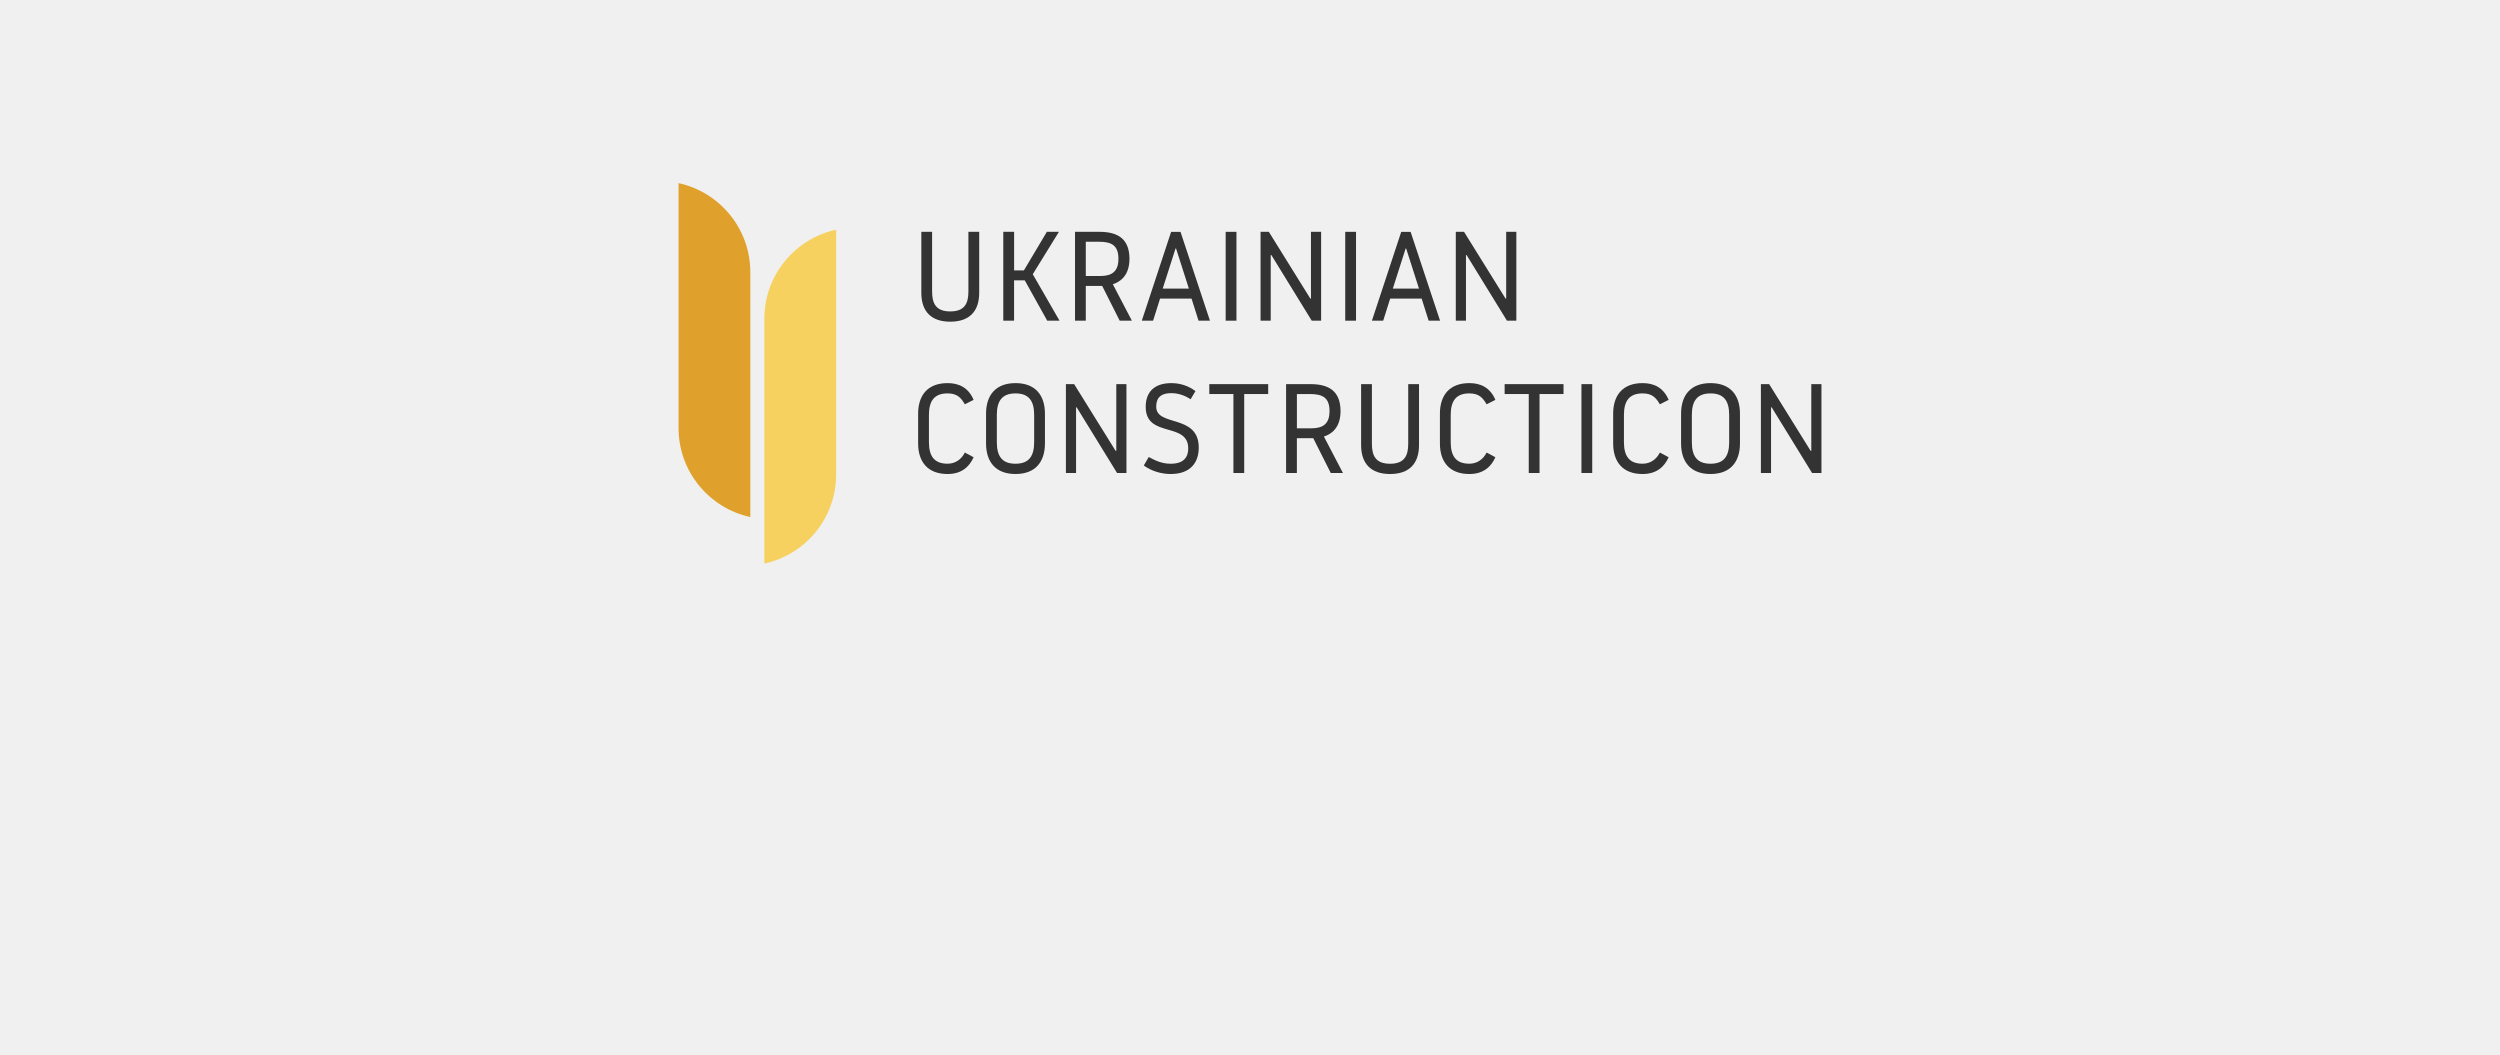
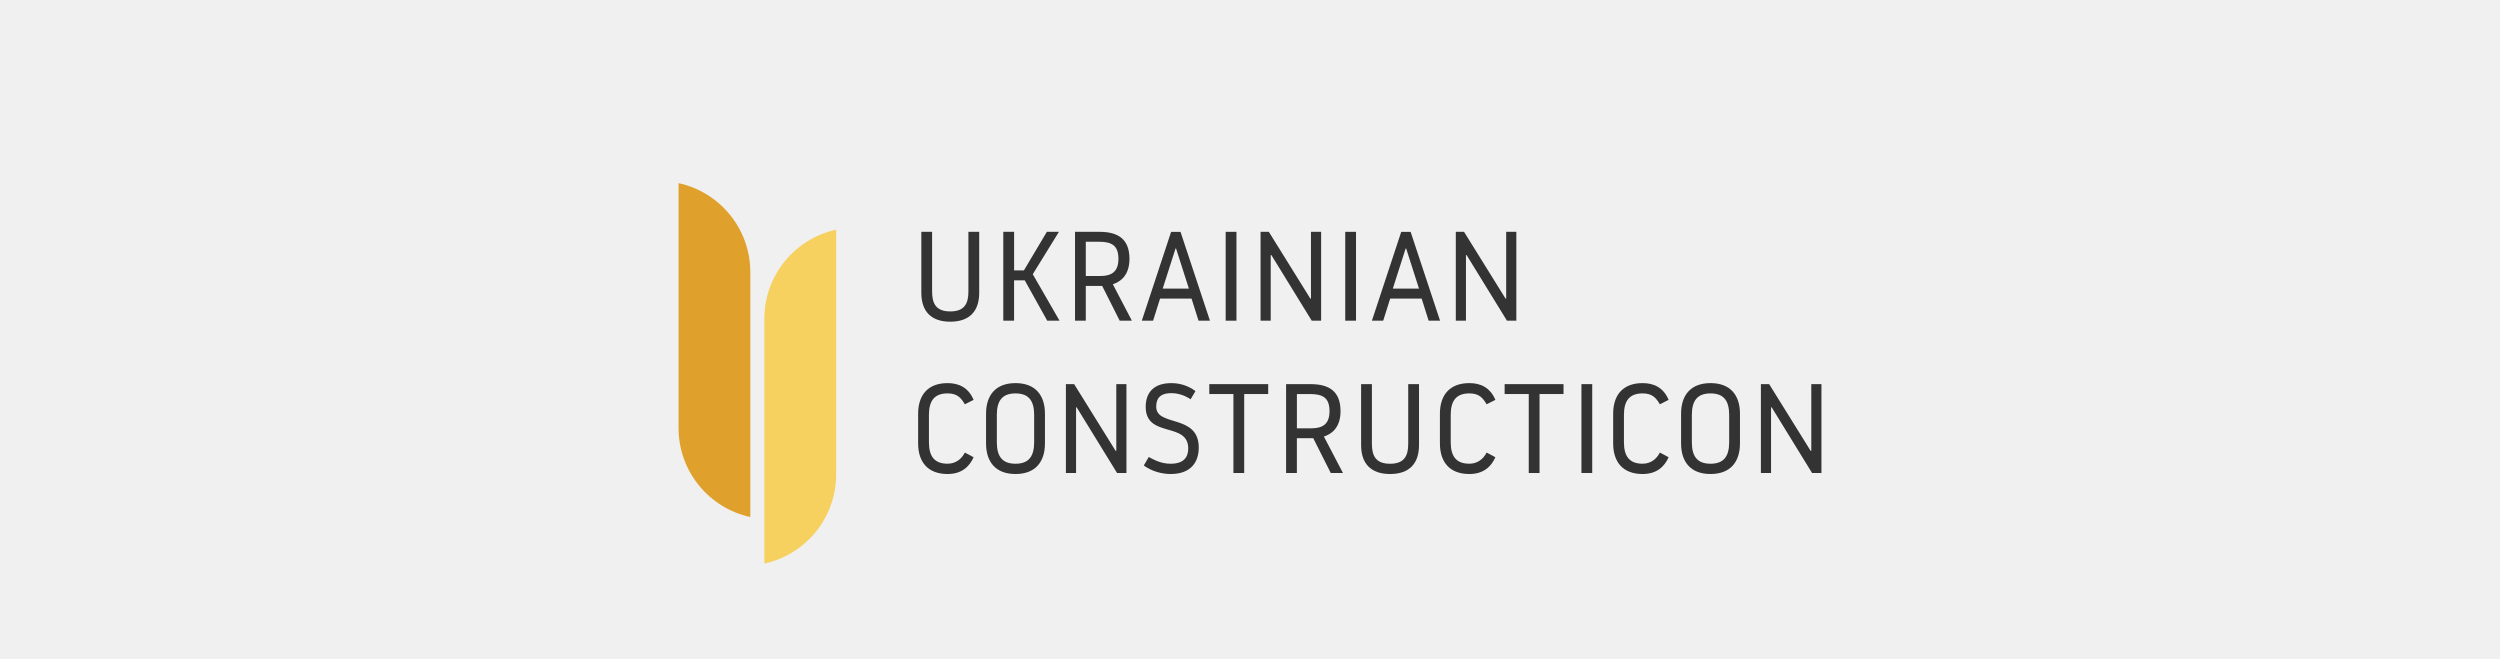
- <svg xmlns="http://www.w3.org/2000/svg" version="1.1" id="Layer_1" x="0px" y="0px" viewBox="0 180 1366 576" style="enable-background:new 0 0 1366 768;" xml:space="preserve">
+ <svg xmlns="http://www.w3.org/2000/svg" version="1.1" id="Layer_1" x="0px" y="0px" viewBox="0 180 1366 360" style="enable-background:new 0 0 1366 768;" xml:space="preserve">
  <style type="text/css">
	.st0{fill:#333333;}
	.st1{fill:#E0A12C;}
	.st2{fill:#F6D160;}
	.st3{fill:none;}
	.st4{fill:#1A1A1A;}
	.st5{fill:#FFFFFF;}
</style>
  <g>
    <g>
      <path class="st0" d="M503.41,339.96v-33.29h5.89v32.6c0,6.52,2.08,10.89,9.92,10.89c7.84,0,9.92-4.37,9.92-10.89v-32.6h5.9v33.29    c0,10.13-5.34,15.81-15.81,15.81C508.75,355.78,503.41,350.09,503.41,339.96z" />
      <path class="st0" d="M548.21,306.67h5.9v21.09h5.34L572,306.67h6.59l-14.29,23.17l14.63,25.39h-6.73l-12.28-22.06h-5.83v22.06    h-5.9V306.67z" />
      <path class="st0" d="M587.39,306.67h13.45c10.13,0,16.3,4.02,16.3,14.77c0,9.64-5.62,12.76-9.09,13.87l10.41,19.91h-6.66l-9.57-19    h-8.95v19h-5.89V306.67z M593.28,330.81h7.91c6.31,0,9.92-2.43,9.92-9.36c0-7.42-3.75-9.36-10.68-9.36h-7.15V330.81z" />
      <path class="st0" d="M633.86,343.16l-3.81,12.07h-6.17l16.02-48.55h5.13l16.09,48.55c0,0,0,0-6.24,0l-3.82-12.07H633.86z     M642.32,315.76l-7.01,21.92h14.29l-7.01-21.92H642.32z" />
      <path class="st0" d="M669.71,306.67h5.89v48.55h-5.89V306.67z" />
      <path class="st0" d="M688.78,306.67h4.51l22.68,36.48h0.34v-36.48h5.55v48.55h-5.13l-22.06-35.86h-0.35v35.86h-5.55V306.67z" />
      <path class="st0" d="M735.04,306.67h5.89v48.55h-5.89V306.67z" />
      <path class="st0" d="M759.59,343.16l-3.81,12.07h-6.17l16.02-48.55h5.13l16.09,48.55c0,0,0,0-6.24,0l-3.82-12.07H759.59z     M768.05,315.76l-7.01,21.92h14.29l-7.01-21.92H768.05z" />
      <path class="st0" d="M795.44,306.67h4.51l22.68,36.48h0.35v-36.48h5.55v48.55h-5.13l-22.06-35.86h-0.34v35.86h-5.55V306.67z" />
      <path class="st0" d="M501.67,422.28v-16.23c0-10.13,5.27-16.72,16.09-16.72c6.17,0,11.38,2.43,14.22,9.15l-4.79,2.43    c-2.08-3.54-4.16-5.96-9.43-5.96c-7.42,0-10.19,4.3-10.19,11.79v14.84c0,7.49,2.77,11.79,10.19,11.79c4.23,0,7.56-2.36,9.43-6.1    l4.79,2.57c-2.15,4.79-6.17,9.16-14.22,9.16C506.95,439,501.67,432.41,501.67,422.28z" />
      <path class="st0" d="M538.78,422.28v-16.23c0-10.13,5.27-16.72,16.09-16.72c10.82,0,16.09,6.59,16.09,16.72v16.23    c0,10.13-5.27,16.72-16.09,16.72C544.05,439,538.78,432.41,538.78,422.28z M565.06,421.59v-14.84c0-7.49-2.7-11.79-10.2-11.79    c-7.49,0-10.19,4.3-10.19,11.79v14.84c0,7.49,2.7,11.79,10.19,11.79C562.36,433.38,565.06,429.08,565.06,421.59z" />
      <path class="st0" d="M582.4,389.89h4.51l22.68,36.48h0.35v-36.48h5.55v48.55h-5.13l-22.06-35.86h-0.34v35.86h-5.55V389.89z" />
      <path class="st0" d="M649.25,425.06c0-14.84-23.24-5.48-23.24-22.75c0-8.32,4.92-12.97,14.01-12.97c4.79,0,9.36,1.46,13.18,4.37    l-2.64,4.44c-3.81-2.5-7.49-3.33-10.54-3.33c-6.8,0-8.26,3.54-8.26,7.42c0,11.1,23.24,3.82,23.24,22.33    c0,7.91-4.3,14.43-15.33,14.43c-5.13,0-10.54-1.6-14.7-4.65l2.7-4.65c3.47,1.87,7.01,3.68,12,3.68    C646.89,433.38,649.25,429.71,649.25,425.06z" />
      <path class="st0" d="M679.84,438.45h-5.9V395.3h-13.18v-5.41h32.18v5.41h-13.11V438.45z" />
      <path class="st0" d="M702.72,389.89h13.45c10.13,0,16.3,4.02,16.3,14.77c0,9.64-5.62,12.76-9.09,13.87l10.41,19.91h-6.66l-9.57-19    h-8.95v19h-5.89V389.89z M708.62,414.03h7.91c6.31,0,9.92-2.43,9.92-9.36c0-7.42-3.75-9.36-10.68-9.36h-7.15V414.03z" />
      <path class="st0" d="M743.71,423.19v-33.29h5.9v32.6c0,6.52,2.08,10.89,9.92,10.89c7.84,0,9.92-4.37,9.92-10.89v-32.6h5.9v33.29    c0,10.13-5.34,15.81-15.81,15.81C749.05,439,743.71,433.31,743.71,423.19z" />
      <path class="st0" d="M786.77,422.28v-16.23c0-10.13,5.27-16.72,16.09-16.72c6.17,0,11.38,2.43,14.22,9.15l-4.79,2.43    c-2.08-3.54-4.16-5.96-9.43-5.96c-7.42,0-10.19,4.3-10.19,11.79v14.84c0,7.49,2.77,11.79,10.19,11.79c4.23,0,7.56-2.36,9.43-6.1    l4.79,2.57c-2.15,4.79-6.17,9.16-14.22,9.16C792.04,439,786.77,432.41,786.77,422.28z" />
      <path class="st0" d="M841.21,438.45h-5.9V395.3h-13.18v-5.41h32.18v5.41h-13.11V438.45z" />
      <path class="st0" d="M864.1,389.89h5.89v48.55h-5.89V389.89z" />
      <path class="st0" d="M881.43,422.28v-16.23c0-10.13,5.27-16.72,16.09-16.72c6.17,0,11.38,2.43,14.22,9.15l-4.79,2.43    c-2.08-3.54-4.16-5.96-9.43-5.96c-7.42,0-10.2,4.3-10.2,11.79v14.84c0,7.49,2.78,11.79,10.2,11.79c4.23,0,7.56-2.36,9.43-6.1    l4.79,2.57c-2.15,4.79-6.17,9.16-14.22,9.16C886.71,439,881.43,432.41,881.43,422.28z" />
      <path class="st0" d="M918.54,422.28v-16.23c0-10.13,5.27-16.72,16.09-16.72c10.82,0,16.09,6.59,16.09,16.72v16.23    c0,10.13-5.27,16.72-16.09,16.72C923.81,439,918.54,432.41,918.54,422.28z M944.82,421.59v-14.84c0-7.49-2.7-11.79-10.19-11.79    c-7.49,0-10.2,4.3-10.2,11.79v14.84c0,7.49,2.71,11.79,10.2,11.79C942.12,433.38,944.82,429.08,944.82,421.59z" />
      <path class="st0" d="M962.16,389.89h4.51l22.68,36.48h0.34v-36.48h5.55v48.55h-5.13l-22.06-35.86h-0.35v35.86h-5.55V389.89z" />
    </g>
    <path class="st1" d="M409.98,328.74v133.77c-22.42-4.85-39.22-24.79-39.22-48.67V280.07C393.18,284.91,409.98,304.86,409.98,328.74   z" />
    <path class="st2" d="M456.87,305.49c-22.42,4.85-39.22,24.8-39.22,48.67v133.77c22.42-4.85,39.22-24.79,39.22-48.67V305.49" />
  </g>
  <path class="st3" d="M495.16,328.74v133.77c-22.42-4.85-39.22-24.79-39.22-48.67V280.07C478.36,284.91,495.16,304.86,495.16,328.74z  " />
  <rect x="-10" y="842" class="st4" width="1366" height="768" />
  <g>
    <g>
      <path class="st5" d="M493.41,1181.96v-33.29h5.89v32.6c0,6.52,2.08,10.89,9.92,10.89s9.92-4.37,9.92-10.89v-32.6h5.9v33.29    c0,10.13-5.34,15.81-15.81,15.81C498.75,1197.78,493.41,1192.09,493.41,1181.96z" />
      <path class="st5" d="M538.21,1148.67h5.9v21.09h5.34l12.55-21.09h6.59l-14.29,23.17l14.63,25.39h-6.73l-12.28-22.06h-5.83v22.06    h-5.9V1148.67z" />
      <path class="st5" d="M577.39,1148.67h13.45c10.13,0,16.3,4.02,16.3,14.77c0,9.64-5.62,12.76-9.09,13.87l10.41,19.91h-6.66    l-9.57-19h-8.95v19h-5.89V1148.67z M583.28,1172.81h7.91c6.31,0,9.92-2.43,9.92-9.36c0-7.42-3.75-9.36-10.68-9.36h-7.15V1172.81z" />
      <path class="st5" d="M623.86,1185.16l-3.81,12.07h-6.17l16.02-48.55h5.13l16.09,48.55c0,0,0,0-6.24,0l-3.82-12.07H623.86z     M632.32,1157.76l-7.01,21.92h14.29l-7.01-21.92H632.32z" />
      <path class="st5" d="M659.71,1148.67h5.89v48.55h-5.89V1148.67z" />
      <path class="st5" d="M678.78,1148.67h4.51l22.68,36.48h0.34v-36.48h5.55v48.55h-5.13l-22.06-35.86h-0.35v35.86h-5.55V1148.67z" />
      <path class="st5" d="M725.04,1148.67h5.89v48.55h-5.89V1148.67z" />
      <path class="st5" d="M749.59,1185.16l-3.81,12.07h-6.17l16.02-48.55h5.13l16.09,48.55c0,0,0,0-6.24,0l-3.82-12.07H749.59z     M758.05,1157.76l-7.01,21.92h14.29l-7.01-21.92H758.05z" />
      <path class="st5" d="M785.44,1148.67h4.51l22.68,36.48h0.35v-36.48h5.55v48.55h-5.13l-22.06-35.86h-0.34v35.86h-5.55V1148.67z" />
      <path class="st5" d="M491.67,1264.28v-16.23c0-10.13,5.27-16.72,16.09-16.72c6.17,0,11.38,2.43,14.22,9.15l-4.79,2.43    c-2.08-3.54-4.16-5.96-9.43-5.96c-7.42,0-10.19,4.3-10.19,11.79v14.84c0,7.49,2.77,11.79,10.19,11.79c4.23,0,7.56-2.36,9.43-6.1    l4.79,2.57c-2.15,4.79-6.17,9.16-14.22,9.16C496.95,1281,491.67,1274.41,491.67,1264.28z" />
      <path class="st5" d="M528.78,1264.28v-16.23c0-10.13,5.27-16.72,16.09-16.72c10.82,0,16.09,6.59,16.09,16.72v16.23    c0,10.13-5.27,16.72-16.09,16.72C534.05,1281,528.78,1274.41,528.78,1264.28z M555.06,1263.59v-14.84c0-7.49-2.7-11.79-10.2-11.79    c-7.49,0-10.19,4.3-10.19,11.79v14.84c0,7.49,2.7,11.79,10.19,11.79C552.36,1275.38,555.06,1271.08,555.06,1263.59z" />
      <path class="st5" d="M572.4,1231.89h4.51l22.68,36.48h0.35v-36.48h5.55v48.55h-5.13l-22.06-35.86h-0.34v35.86h-5.55V1231.89z" />
      <path class="st5" d="M639.25,1267.06c0-14.84-23.24-5.48-23.24-22.75c0-8.32,4.92-12.97,14.01-12.97c4.79,0,9.36,1.46,13.18,4.37    l-2.64,4.44c-3.81-2.5-7.49-3.33-10.54-3.33c-6.8,0-8.26,3.54-8.26,7.42c0,11.1,23.24,3.82,23.24,22.33    c0,7.91-4.3,14.43-15.33,14.43c-5.13,0-10.54-1.6-14.7-4.65l2.7-4.65c3.47,1.87,7.01,3.68,12,3.68    C636.89,1275.38,639.25,1271.71,639.25,1267.06z" />
      <path class="st5" d="M669.84,1280.45h-5.9v-43.14h-13.18v-5.41h32.18v5.41h-13.11V1280.45z" />
      <path class="st5" d="M692.72,1231.89h13.45c10.13,0,16.3,4.02,16.3,14.77c0,9.64-5.62,12.76-9.09,13.87l10.41,19.91h-6.66    l-9.57-19h-8.95v19h-5.89V1231.89z M698.62,1256.03h7.91c6.31,0,9.92-2.43,9.92-9.36c0-7.42-3.75-9.36-10.68-9.36h-7.15V1256.03z" />
      <path class="st5" d="M733.71,1265.19v-33.29h5.9v32.6c0,6.52,2.08,10.89,9.92,10.89c7.84,0,9.92-4.37,9.92-10.89v-32.6h5.9v33.29    c0,10.13-5.34,15.81-15.81,15.81C739.05,1281,733.71,1275.31,733.71,1265.19z" />
      <path class="st5" d="M776.77,1264.28v-16.23c0-10.13,5.27-16.72,16.09-16.72c6.17,0,11.38,2.43,14.22,9.15l-4.79,2.43    c-2.08-3.54-4.16-5.96-9.43-5.96c-7.42,0-10.19,4.3-10.19,11.79v14.84c0,7.49,2.77,11.79,10.19,11.79c4.23,0,7.56-2.36,9.43-6.1    l4.79,2.57c-2.15,4.79-6.17,9.16-14.22,9.16C782.04,1281,776.77,1274.41,776.77,1264.28z" />
      <path class="st5" d="M831.21,1280.45h-5.9v-43.14h-13.18v-5.41h32.18v5.41h-13.11V1280.45z" />
      <path class="st5" d="M854.1,1231.89h5.89v48.55h-5.89V1231.89z" />
      <path class="st5" d="M871.43,1264.28v-16.23c0-10.13,5.27-16.72,16.09-16.72c6.17,0,11.38,2.43,14.22,9.15l-4.79,2.43    c-2.08-3.54-4.16-5.96-9.43-5.96c-7.42,0-10.2,4.3-10.2,11.79v14.84c0,7.49,2.78,11.79,10.2,11.79c4.23,0,7.56-2.36,9.43-6.1    l4.79,2.57c-2.15,4.79-6.17,9.16-14.22,9.16C876.71,1281,871.43,1274.41,871.43,1264.28z" />
      <path class="st5" d="M908.54,1264.28v-16.23c0-10.13,5.27-16.72,16.09-16.72c10.82,0,16.09,6.59,16.09,16.72v16.23    c0,10.13-5.27,16.72-16.09,16.72C913.81,1281,908.54,1274.41,908.54,1264.28z M934.82,1263.59v-14.84    c0-7.49-2.7-11.79-10.19-11.79c-7.49,0-10.2,4.3-10.2,11.79v14.84c0,7.49,2.71,11.79,10.2,11.79    C932.12,1275.38,934.82,1271.08,934.82,1263.59z" />
      <path class="st5" d="M952.16,1231.89h4.51l22.68,36.48h0.34v-36.48h5.55v48.55h-5.13l-22.06-35.86h-0.35v35.86h-5.55V1231.89z" />
    </g>
    <path class="st1" d="M399.98,1170.74v133.77c-22.42-4.85-39.22-24.79-39.22-48.67v-133.78   C383.18,1126.91,399.98,1146.86,399.98,1170.74z" />
    <path class="st2" d="M446.87,1147.49c-22.42,4.85-39.22,24.8-39.22,48.67v133.77c22.42-4.85,39.22-24.79,39.22-48.67V1147.49" />
  </g>
</svg>
